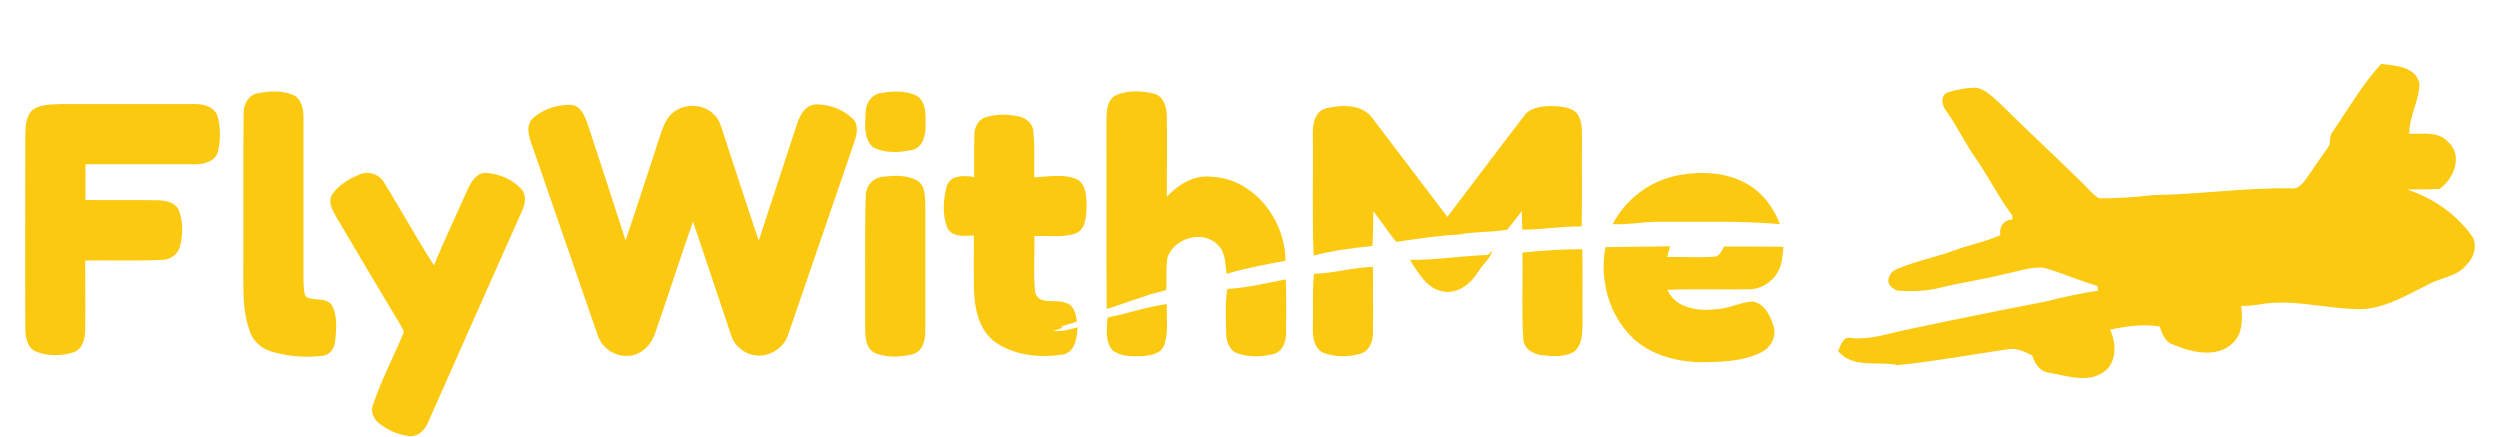
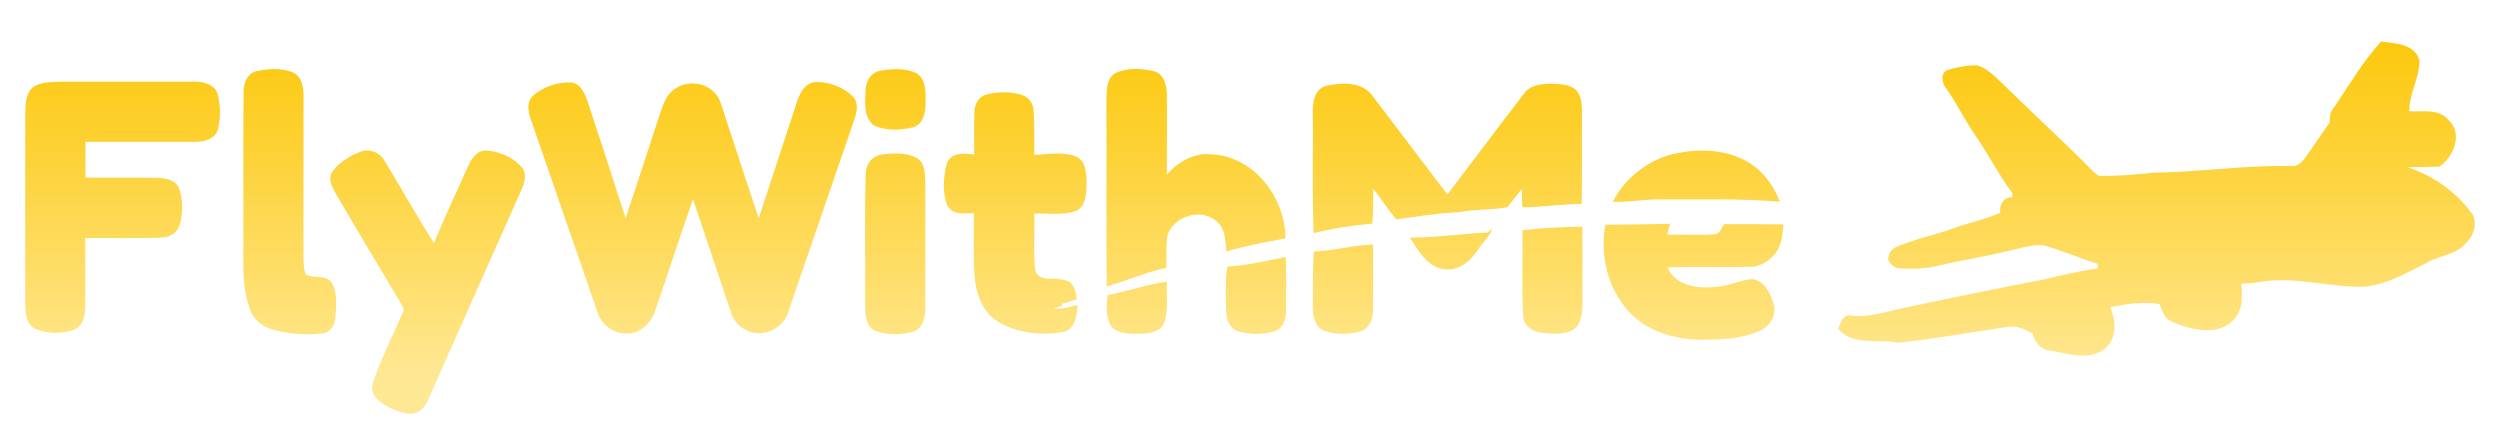
- <svg xmlns="http://www.w3.org/2000/svg" version="1.1" id="Layer_1" x="0px" y="0px" viewBox="124 322 860 150" style="enable-background:new 124 322 860 150;" xml:space="preserve">
+ <svg xmlns="http://www.w3.org/2000/svg" version="1.1" id="Layer_1" x="0px" y="0px" viewBox="180 176 860 150" style="enable-background:new 180 176 860 150;" xml:space="preserve">
  <style type="text/css">
- 	.st0{fill:#FCC911;}
+ 	.st0{fill:url(#SVGID_1_);}
+ 	.st1{fill:url(#SVGID_2_);}
+ 	.st2{fill:url(#SVGID_3_);}
+ 	.st3{fill:url(#SVGID_4_);}
+ 	.st4{fill:url(#SVGID_5_);}
+ 	.st5{fill:url(#SVGID_6_);}
+ 	.st6{fill:url(#SVGID_7_);}
+ 	.st7{fill:url(#SVGID_8_);}
+ 	.st8{fill:url(#SVGID_9_);}
+ 	.st9{fill:url(#SVGID_10_);}
+ 	.st10{fill:url(#SVGID_11_);}
+ 	.st11{fill:url(#SVGID_12_);}
+ 	.st12{fill:url(#SVGID_13_);}
+ 	.st13{fill:url(#SVGID_14_);}
+ 	.st14{fill:url(#SVGID_15_);}
+ 	.st15{fill:url(#SVGID_16_);}
+ 	.st16{fill:url(#SVGID_17_);}
</style>
  <g id="_x23_000000ff">
-     <path class="st0" d="M943.1,344c4.9,0.6,11.7,0.8,13.2,6.6c0,6-3.6,11.3-3.5,17.4c4.5,0.2,10.1-1,13.4,2.9c5.2,4.6,1.9,12.7-3,16.1   c-3.8,0.2-7.5,0.1-11.2,0.2c9.1,2.9,17.2,8.6,22.7,16.5c1.5,3.3,0.2,7.1-2.3,9.5c-3.5,4.3-9.5,4.3-13.9,7.1   c-7.8,3.8-15.7,8.7-24.7,8c-11-0.4-22-3.6-33-1.5c-1.9,0.3-3.9,0.4-5.8,0.5c0.4,4.3,0.6,9.3-2.8,12.6c-5.5,5.5-14.4,3.3-20.7,0.6   c-2.8-0.9-3.7-3.8-4.6-6.2c-5.7-0.9-11.4-0.1-17,1.1c2.1,4.7,2.4,11-2,14.4c-5.6,4.2-12.9,1.4-19.1,0.4c-3.1-0.3-4.9-3.3-5.7-5.9   c-2.5-1.3-5.3-2.6-8.2-2.2c-12.7,1.9-25.4,4.2-38.1,5.5c-6.9-1.5-15.3,1.3-20.5-4.8c0.9-2,1.7-5.3,4.6-4.5   c6.4,0.6,12.5-1.5,18.6-2.8c15.9-3.4,31.8-6.6,47.8-9.7c6.1-1.5,12.2-2.9,18.4-3.8l-0.1-1.6c-6.3-1.8-12.3-4.6-18.6-6.3   c-4.5-0.4-8.8,1.3-13.1,2.1c-7.3,1.9-14.8,2.9-22.2,4.7c-4.9,1.3-9.9,1.4-14.9,1.1c-1.6-0.6-3.8-2.1-3.1-4.2   c0.3-1.6,1.6-2.9,3.2-3.4c6.2-2.6,12.9-3.9,19.2-6.2c5.3-2,10.9-3,16-5.3c-0.4-2.9,1-5.2,4.1-5.4c0-0.3,0.1-1,0.1-1.3   c-4.8-6.3-8.3-13.6-12.9-20.1c-3.6-5.2-6.3-10.9-10-16.1c-1.5-1.8-2-5.4,0.8-6.3c3.2-0.9,6.5-1.6,9.9-1.5c3.4,0.9,5.9,3.6,8.4,5.9   c9.2,9.1,18.8,17.9,28,27c1.8,1.7,3.4,3.8,5.5,5.1c6.3,0.1,12.5-0.4,18.8-1.1c15.8-0.2,31.4-2.6,47.3-2.3c2.8,0.4,4.4-2.2,5.8-4.1   c2.4-3.6,5-7.2,7.5-10.8c0.1-1.6,0-3.4,1.2-4.8C931.9,359.3,936.7,351,943.1,344z" />
-     <path class="st0" d="M213.1,354c3.8-0.7,8-0.9,11.6,0.6c3.1,1.3,3.7,5,3.7,7.9c0,18.6,0,37.3,0,55.9c0.1,1.9,0,4,0.8,5.7   c2.8,1.6,6.8,0,8.9,2.8c2.1,3.7,1.6,8.3,1.2,12.4c-0.2,2.5-1.9,5-4.6,5.1c-5.9,0.7-12,0.2-17.7-1.6c-3.5-1.1-6.3-3.9-7.3-7.5   c-2.1-6.1-2-12.6-2-19c0.1-18.4-0.1-36.7,0.1-55.1C207.7,358.1,209.4,354.4,213.1,354z" />
-     <path class="st0" d="M427.1,354c4-0.7,8.4-0.9,12.2,0.9c3.5,2.3,3.1,7,3.1,10.7c0,3.2-1.1,7.3-4.7,8c-4.3,0.9-9.2,1.2-13.3-0.9   c-3.5-3-2.8-8.2-2.6-12.3C421.9,357.3,423.9,354.4,427.1,354z" />
-     <path class="st0" d="M508,354.7c4-1.7,8.7-1.5,12.9-0.5c3.6,0.9,4.5,5,4.5,8.2c0.1,9.1,0,18.2,0,27.3c3.9-4.2,9.3-7.6,15.2-6.9   c14.7,0.5,25.6,14.9,25.6,28.9c-6.8,1.3-13.6,2.5-20.3,4.5c-0.4-3.4-0.3-7.5-3-10c-5.1-5.2-15-2.4-17.3,4.4   c-0.6,3.7-0.2,7.5-0.4,11.2c-1.9,0.5-3.8,1-5.7,1.5c-1,0.4-2,0.7-3.1,1.1c-2.3,0.7-4.6,1.5-6.8,2.3c-1.6,0.5-3.3,1.1-4.9,1.6   c-0.2-21.6,0-43.2-0.1-64.7C504.7,360.4,504.7,356.3,508,354.7z" />
-     <path class="st0" d="M135.1,359.9c2.7-2.1,6.4-1.9,9.6-2.1c15.3,0,30.7,0,46,0c3.2-0.1,7.3,0.9,8.2,4.4c1,3.8,1,8,0.1,11.9   c-0.9,3.6-5.1,4.5-8.3,4.4c-12.4,0-24.9,0-37.3,0c0,4.1,0,8.2,0,12.3c8.5,0.1,16.9-0.1,25.3,0.1c2.6,0.1,5.8,0.9,6.9,3.6   c1.4,3.9,1.4,8.3,0.3,12.3c-0.7,2.8-3.4,4.6-6.2,4.6c-8.8,0.4-17.6,0.1-26.4,0.2c0,8,0.1,16,0,24c0,2.9-0.9,6.5-4,7.6   c-4.2,1.3-8.9,1.4-13-0.3c-3.2-1.4-3.6-5.3-3.6-8.3c-0.1-21.7,0-43.4,0-65.1C132.8,366.2,132.6,362.3,135.1,359.9z" />
-     <path class="st0" d="M307.6,362.4c3.6-3,8.5-4.6,13.1-4.3c3.3,0.5,4.5,4,5.5,6.7c4.4,13.3,8.7,26.6,13,39.9   c4.2-12.4,8.2-24.8,12.3-37.3c0.8-2.3,1.8-4.7,3.7-6.4c3.8-3.4,10.2-3.5,14,0c2.5,2,3,5.2,4,8c3.9,11.9,7.8,23.9,11.8,35.8   c4.2-12.8,8.4-25.6,12.6-38.4c1.1-3.6,2.7-8.3,7.2-8.5c4.5,0,9.2,1.7,12.5,4.9c2.4,2.4,1.3,5.9,0.4,8.6   c-7.5,21.9-15,43.7-22.5,65.5c-1.5,5.3-7.7,8.7-13,7c-3.2-1-5.9-3.6-6.8-6.9c-4.3-12.9-8.7-25.9-13-38.8   c-4.5,12.8-8.6,25.7-13.1,38.6c-1.4,4-4.9,7.6-9.4,7.6c-4.7,0.3-9.1-3-10.4-7.4c-7.5-21.6-14.9-43.2-22.4-64.8   C305.9,369.1,304.6,364.9,307.6,362.4z" />
-     <path class="st0" d="M580.4,359.2c5.3-1.2,12.5-1.4,15.9,3.7c8.5,11.2,17.1,22.5,25.6,33.7c8.8-11.5,17.4-23.1,26.3-34.6   c2-3,6-3.5,9.3-3.5c3,0.1,6.4,0.1,8.7,2.2c2.1,2.4,2,5.8,2,8.8c-0.1,10.1,0.1,20.3-0.1,30.4c-6.8-0.1-13.6,1.1-20.4,1.1   c-0.1-2.1-0.2-4.3-0.2-6.4c-1.6,2.2-3.3,4.3-5,6.4c-5.5,1-11.2,0.6-16.7,1.7c-7.2,0.3-14.4,1.5-21.5,2.5c-2.8-3.4-5.2-7.1-7.9-10.6   c0,4,0,8-0.3,12c-6.8,0.7-13.6,1.6-20.2,3.3c-0.6-13.8-0.1-27.7-0.3-41.5C575.5,364.9,576.2,360.1,580.4,359.2z" />
-     <path class="st0" d="M463.5,362.2c3.7-1,7.8-1,11.5,0c2.4,0.6,4.4,2.7,4.5,5.2c0.5,5.2,0.2,10.4,0.3,15.6c4.6-0.2,9.5-1.2,14,0.4   c3.7,1.3,3.9,5.8,4,9.1c-0.1,3.5-0.1,8.5-4,9.9c-4.5,1.4-9.3,0.6-14,0.8c0.2,6.4-0.4,12.9,0.3,19.3c1.1,4.6,6.9,2.3,10.2,3.6   c3.1,0.6,3.9,3.9,4.1,6.6c-1.7,0.5-3.4,1-5.1,1.5v0.7c-1,0.3-2,0.6-3,0.9c2.9,0.4,5.6-0.5,8.4-1.2c-0.3,3.7-0.8,8.7-5.3,9.4   c-7.5,1.1-15.7,0.4-22.3-3.8c-5.4-3.4-7.5-10-7.9-16.1c-0.4-7-0.1-14.1-0.2-21.1c-3.1,0.1-7.4,0.8-9.1-2.6   c-1.8-4.4-1.4-9.6-0.3-14.1c1.1-4.2,6.1-4,9.5-3.4c0.1-4.8-0.1-9.6,0.1-14.4C459.1,365.7,460.7,362.8,463.5,362.2z" />
-     <path class="st0" d="M248,381.9c3-1.2,6.7,0.2,8.2,3c5.8,9.4,11.1,19.1,17.1,28.4c3.6-8.9,7.8-17.6,11.7-26.4   c1.2-2.7,3.3-5.8,6.6-5.4c4.3,0.4,8.7,2.2,11.6,5.4c2.2,2.3,1.4,5.7,0.1,8.3c-10.7,24-21.4,48-32,72c-1.1,2.7-3.5,5.2-6.7,4.8   c-3.7-0.5-7.2-2-10.1-4.3c-1.9-1.4-3.1-4-2.2-6.4c2.8-8.3,6.8-16,10.2-24c1-1.3-0.4-2.6-0.9-3.8c-7.4-12.3-14.7-24.6-22-37   c-1.2-2.2-2.9-5-1.4-7.5C240.5,385.5,244.3,383.4,248,381.9z" />
-     <path class="st0" d="M701.3,382.3c8.2-1.5,17.2-1.1,24.4,3.4c5,3,8.5,8,10.6,13.4c-13.8-1.2-27.7-0.7-41.5-0.8   c-5.4-0.1-10.6,1.1-16,0.8C683.2,390.5,691.7,384.1,701.3,382.3z" />
-     <path class="st0" d="M428,382.8c3.8-0.5,7.9-0.6,11.3,1.2c3,1.6,2.9,5.5,3,8.5c0,14.4,0,28.7,0,43.1c0.1,3.2-0.8,7.4-4.5,8.3   c-4.2,1-8.9,1.2-12.9-0.5c-3.2-1.6-3.2-5.7-3.3-8.7c0.1-15.1-0.2-30.1,0.2-45.2C421.8,385.8,424.5,382.9,428,382.8z" />
-     <path class="st0" d="M685.8,438.4c-8.3-7.9-11.7-20.2-9.5-31.4c7.4-0.1,14.8-0.1,22.2-0.3c-0.3,0.9-0.7,2.8-1,3.7   c5.4-0.1,10.7,0.3,16.1-0.1c2,0,2.6-2.1,3.5-3.5c6.8,0,13.6,0,20.4,0.1c-0.3,2.9-0.4,6-1.9,8.6c-1.9,3.5-5.8,6-9.8,6   c-9.4,0.2-18.8-0.2-28.2,0.2c2.6,6.2,10.3,7.4,16.2,6.7c4.5,0,8.6-2.4,13-2.7c4.2,0.6,6.4,5.1,7.4,8.9c1,3.6-1.4,7.3-4.7,8.8   c-6.1,2.9-13.1,3.1-19.7,3.2C701.2,446.6,692.2,444.3,685.8,438.4z" />
-     <path class="st0" d="M609,411.4c9,0.1,17.9-1.4,26.8-1.7l1.6-1.5c-0.8,2.8-3.4,4.8-4.9,7.3c-2.5,4-6.8,7.6-11.8,6.8   C614.8,421.5,611.9,415.8,609,411.4z" />
-     <path class="st0" d="M647.7,408.9c6.8-0.8,13.7-1.1,20.6-1.2c0.2,8.6,0,17.2,0.1,25.8c-0.1,3.3-0.1,7.4-3.1,9.6   c-3.3,1.8-7.2,1.5-10.7,1.1c-3.1-0.3-6.5-2.2-6.6-5.7C647.4,428.7,647.9,418.8,647.7,408.9z" />
-     <path class="st0" d="M576,416.2c6.8-0.2,13.5-2.2,20.3-2.4c0,7.6,0.1,15.2,0,22.8c0,2.9-1.3,6.3-4.4,7.1c-3.9,1.1-8.3,1.2-12.3-0.2   c-3.2-1.1-4-4.9-4-7.9C575.8,429.1,575.4,422.6,576,416.2z" />
-     <path class="st0" d="M546.2,421.4c6.8-0.4,13.5-2,20.1-3.3c0.2,6.2,0.2,12.4,0.1,18.6c0,2.9-1.2,6.4-4.4,7.1   c-3.9,1-8.3,1.1-12.2-0.2c-2.9-0.9-4-4.2-4-7C545.7,431.5,545.4,426.4,546.2,421.4z" />
-     <path class="st0" d="M505,431.2c6.9-1.3,13.5-3.7,20.4-4.6c-0.2,4.6,0.6,9.3-0.8,13.8c-1,3.3-4.9,4-7.9,4.1c-3.4,0.1-7.2,0.2-10-2   C504.1,439.4,504.7,435,505,431.2z" />
+     <linearGradient id="SVGID_1_" gradientUnits="userSpaceOnUse" x1="921.822" y1="193" x2="921.822" y2="305.04">
+       <stop offset="0" style="stop-color:#FCC911" />
+       <stop offset="0.253" style="stop-color:#FDD02E" />
+       <stop offset="0.798" style="stop-color:#FEE177" />
+       <stop offset="1" style="stop-color:#FFE894" />
+     </linearGradient>
+     <path class="st0" d="M999.1,190.3c4.9,0.6,11.7,0.8,13.2,6.6c0,6-3.6,11.3-3.5,17.4c4.5,0.2,10.1-1,13.4,2.9   c5.2,4.6,1.9,12.7-3,16.1c-3.8,0.2-7.5,0.1-11.2,0.2c9.1,2.9,17.2,8.6,22.7,16.5c1.5,3.3,0.2,7.1-2.3,9.5   c-3.5,4.3-9.5,4.3-13.9,7.1c-7.8,3.8-15.7,8.7-24.7,8c-11-0.4-22-3.6-33-1.5c-1.9,0.3-3.9,0.4-5.8,0.5c0.4,4.3,0.6,9.3-2.8,12.6   c-5.5,5.5-14.4,3.3-20.7,0.6c-2.8-0.9-3.7-3.8-4.6-6.2c-5.7-0.9-11.4-0.1-17,1.1c2.1,4.7,2.4,11-2,14.4c-5.6,4.2-12.9,1.4-19.1,0.4   c-3.1-0.3-4.9-3.3-5.7-5.9c-2.5-1.3-5.3-2.6-8.2-2.2c-12.7,1.9-25.4,4.2-38.1,5.5c-6.9-1.5-15.3,1.3-20.5-4.8   c0.9-2,1.7-5.3,4.6-4.5c6.4,0.6,12.5-1.5,18.6-2.8c15.9-3.4,31.8-6.6,47.8-9.7c6.1-1.5,12.2-2.9,18.4-3.8l-0.1-1.6   c-6.3-1.8-12.3-4.6-18.6-6.3c-4.5-0.4-8.8,1.3-13.1,2.1c-7.3,1.9-14.8,2.9-22.2,4.7c-4.9,1.3-9.9,1.4-14.9,1.1   c-1.6-0.6-3.8-2.1-3.1-4.2c0.3-1.6,1.6-2.9,3.2-3.4c6.2-2.6,12.9-3.9,19.2-6.2c5.3-2,10.9-3,16-5.3c-0.4-2.9,1-5.2,4.1-5.4   c0-0.3,0.1-1,0.1-1.3c-4.8-6.3-8.3-13.6-12.9-20.1c-3.6-5.2-6.3-10.9-10-16.1c-1.5-1.8-2-5.4,0.8-6.3c3.2-0.9,6.5-1.6,9.9-1.5   c3.4,0.9,5.9,3.6,8.4,5.9c9.2,9.1,18.8,17.9,28,27c1.8,1.7,3.4,3.8,5.5,5.1c6.3,0.1,12.5-0.4,18.8-1.1c15.8-0.2,31.4-2.6,47.3-2.3   c2.8,0.4,4.4-2.2,5.8-4.1c2.4-3.6,5-7.2,7.5-10.8c0.1-1.6,0-3.4,1.2-4.8C987.9,205.6,992.7,197.3,999.1,190.3z" />
+     <linearGradient id="SVGID_2_" gradientUnits="userSpaceOnUse" x1="279.682" y1="193" x2="279.682" y2="305.04">
+       <stop offset="0" style="stop-color:#FCC911" />
+       <stop offset="0.253" style="stop-color:#FDD02E" />
+       <stop offset="0.798" style="stop-color:#FEE177" />
+       <stop offset="1" style="stop-color:#FFE894" />
+     </linearGradient>
+     <path class="st1" d="M269.1,200.3c3.8-0.7,8-0.9,11.6,0.6c3.1,1.3,3.7,5,3.7,7.9c0,18.6,0,37.3,0,55.9c0.1,1.9,0,4,0.8,5.7   c2.8,1.6,6.8,0,8.9,2.8c2.1,3.7,1.6,8.3,1.2,12.4c-0.2,2.5-1.9,5-4.6,5.1c-5.9,0.7-12,0.2-17.7-1.6c-3.5-1.1-6.3-3.9-7.3-7.5   c-2.1-6.1-2-12.6-2-19c0.1-18.4-0.1-36.7,0.1-55.1C263.7,204.4,265.4,200.7,269.1,200.3z" />
+     <linearGradient id="SVGID_3_" gradientUnits="userSpaceOnUse" x1="488.014" y1="193" x2="488.014" y2="305.04">
+       <stop offset="0" style="stop-color:#FCC911" />
+       <stop offset="0.253" style="stop-color:#FDD02E" />
+       <stop offset="0.798" style="stop-color:#FEE177" />
+       <stop offset="1" style="stop-color:#FFE894" />
+     </linearGradient>
+     <path class="st2" d="M483.1,200.3c4-0.7,8.4-0.9,12.2,0.9c3.5,2.3,3.1,7,3.1,10.7c0,3.2-1.1,7.3-4.7,8c-4.3,0.9-9.2,1.2-13.3-0.9   c-3.5-3-2.8-8.2-2.6-12.3C477.9,203.6,479.9,200.7,483.1,200.3z" />
+     <linearGradient id="SVGID_4_" gradientUnits="userSpaceOnUse" x1="591.403" y1="193" x2="591.403" y2="305.04">
+       <stop offset="0" style="stop-color:#FCC911" />
+       <stop offset="0.253" style="stop-color:#FDD02E" />
+       <stop offset="0.798" style="stop-color:#FEE177" />
+       <stop offset="1" style="stop-color:#FFE894" />
+     </linearGradient>
+     <path class="st3" d="M564,201c4-1.7,8.7-1.5,12.9-0.5c3.6,0.9,4.5,5,4.5,8.2c0.1,9.1,0,18.2,0,27.3c3.9-4.2,9.3-7.6,15.2-6.9   c14.7,0.5,25.6,14.9,25.6,28.9c-6.8,1.3-13.6,2.5-20.3,4.5c-0.4-3.4-0.3-7.5-3-10c-5.1-5.2-15-2.4-17.3,4.4   c-0.6,3.7-0.2,7.5-0.4,11.2c-1.9,0.5-3.8,1-5.7,1.5c-1,0.4-2,0.7-3.1,1.1c-2.3,0.7-4.6,1.5-6.8,2.3c-1.6,0.5-3.3,1.1-4.9,1.6   c-0.2-21.6,0-43.2-0.1-64.7C560.7,206.7,560.7,202.6,564,201z" />
+     <linearGradient id="SVGID_5_" gradientUnits="userSpaceOnUse" x1="222.163" y1="193" x2="222.163" y2="305.04">
+       <stop offset="0" style="stop-color:#FCC911" />
+       <stop offset="0.253" style="stop-color:#FDD02E" />
+       <stop offset="0.798" style="stop-color:#FEE177" />
+       <stop offset="1" style="stop-color:#FFE894" />
+     </linearGradient>
+     <path class="st4" d="M191.1,206.2c2.7-2.1,6.4-1.9,9.6-2.1c15.3,0,30.7,0,46,0c3.2-0.1,7.3,0.9,8.2,4.4c1,3.8,1,8,0.1,11.9   c-0.9,3.6-5.1,4.5-8.3,4.4c-12.4,0-24.9,0-37.3,0c0,4.1,0,8.2,0,12.3c8.5,0.1,16.9-0.1,25.3,0.1c2.6,0.1,5.8,0.9,6.9,3.6   c1.4,3.9,1.4,8.3,0.3,12.3c-0.7,2.8-3.4,4.6-6.2,4.6c-8.8,0.4-17.6,0.1-26.4,0.2c0,8,0.1,16,0,24c0,2.9-0.9,6.5-4,7.6   c-4.2,1.3-8.9,1.4-13-0.3c-3.2-1.4-3.6-5.3-3.6-8.3c-0.1-21.7,0-43.4,0-65.1C188.8,212.5,188.6,208.6,191.1,206.2z" />
+     <linearGradient id="SVGID_6_" gradientUnits="userSpaceOnUse" x1="418.259" y1="193" x2="418.259" y2="305.04">
+       <stop offset="0" style="stop-color:#FCC911" />
+       <stop offset="0.253" style="stop-color:#FDD02E" />
+       <stop offset="0.798" style="stop-color:#FEE177" />
+       <stop offset="1" style="stop-color:#FFE894" />
+     </linearGradient>
+     <path class="st5" d="M363.6,208.7c3.6-3,8.5-4.6,13.1-4.3c3.3,0.5,4.5,4,5.5,6.7c4.4,13.3,8.7,26.6,13,39.9   c4.2-12.4,8.2-24.8,12.3-37.3c0.8-2.3,1.8-4.7,3.7-6.4c3.8-3.4,10.2-3.5,14,0c2.5,2,3,5.2,4,8c3.9,11.9,7.8,23.9,11.8,35.8   c4.2-12.8,8.4-25.6,12.6-38.4c1.1-3.6,2.7-8.3,7.2-8.5c4.5,0,9.2,1.7,12.5,4.9c2.4,2.4,1.3,5.9,0.4,8.6   c-7.5,21.9-15,43.7-22.5,65.5c-1.5,5.3-7.7,8.7-13,7c-3.2-1-5.9-3.6-6.8-6.9c-4.3-12.9-8.7-25.9-13-38.8   c-4.5,12.8-8.6,25.7-13.1,38.6c-1.4,4-4.9,7.6-9.4,7.6c-4.7,0.3-9.1-3-10.4-7.4c-7.5-21.6-14.9-43.2-22.4-64.8   C361.9,215.4,360.6,211.2,363.6,208.7z" />
+     <linearGradient id="SVGID_7_" gradientUnits="userSpaceOnUse" x1="677.899" y1="193" x2="677.899" y2="305.04">
+       <stop offset="0" style="stop-color:#FCC911" />
+       <stop offset="0.253" style="stop-color:#FDD02E" />
+       <stop offset="0.798" style="stop-color:#FEE177" />
+       <stop offset="1" style="stop-color:#FFE894" />
+     </linearGradient>
+     <path class="st6" d="M636.4,205.5c5.3-1.2,12.5-1.4,15.9,3.7c8.5,11.2,17.1,22.5,25.6,33.7c8.8-11.5,17.4-23.1,26.3-34.6   c2-3,6-3.5,9.3-3.5c3,0.1,6.4,0.1,8.7,2.2c2.1,2.4,2,5.8,2,8.8c-0.1,10.1,0.1,20.3-0.1,30.4c-6.8-0.1-13.6,1.1-20.4,1.1   c-0.1-2.1-0.2-4.3-0.2-6.4c-1.6,2.2-3.3,4.3-5,6.4c-5.5,1-11.2,0.6-16.7,1.7c-7.2,0.3-14.4,1.5-21.5,2.5c-2.8-3.4-5.2-7.1-7.9-10.6   c0,4,0,8-0.3,12c-6.8,0.7-13.6,1.6-20.2,3.3c-0.6-13.8-0.1-27.7-0.3-41.5C631.5,211.2,632.2,206.4,636.4,205.5z" />
+     <linearGradient id="SVGID_8_" gradientUnits="userSpaceOnUse" x1="529.235" y1="193" x2="529.235" y2="305.04">
+       <stop offset="0" style="stop-color:#FCC911" />
+       <stop offset="0.253" style="stop-color:#FDD02E" />
+       <stop offset="0.798" style="stop-color:#FEE177" />
+       <stop offset="1" style="stop-color:#FFE894" />
+     </linearGradient>
+     <path class="st7" d="M519.5,208.5c3.7-1,7.8-1,11.5,0c2.4,0.6,4.4,2.7,4.5,5.2c0.5,5.2,0.2,10.4,0.3,15.6c4.6-0.2,9.5-1.2,14,0.4   c3.7,1.3,3.9,5.8,4,9.1c-0.1,3.5-0.1,8.5-4,9.9c-4.5,1.4-9.3,0.6-14,0.8c0.2,6.4-0.4,12.9,0.3,19.3c1.1,4.6,6.9,2.3,10.2,3.6   c3.1,0.6,3.9,3.9,4.1,6.6c-1.7,0.5-3.4,1-5.1,1.5v0.7c-1,0.3-2,0.6-3,0.9c2.9,0.4,5.6-0.5,8.4-1.2c-0.3,3.7-0.8,8.7-5.3,9.4   c-7.5,1.1-15.7,0.4-22.3-3.8c-5.4-3.4-7.5-10-7.9-16.1c-0.4-7-0.1-14.1-0.2-21.1c-3.1,0.1-7.4,0.8-9.1-2.6   c-1.8-4.4-1.4-9.6-0.3-14.1c1.1-4.2,6.1-4,9.5-3.4c0.1-4.8-0.1-9.6,0.1-14.4C515.1,212,516.7,209.1,519.5,208.5z" />
+     <linearGradient id="SVGID_9_" gradientUnits="userSpaceOnUse" x1="327.097" y1="193" x2="327.097" y2="305.04">
+       <stop offset="0" style="stop-color:#FCC911" />
+       <stop offset="0.253" style="stop-color:#FDD02E" />
+       <stop offset="0.798" style="stop-color:#FEE177" />
+       <stop offset="1" style="stop-color:#FFE894" />
+     </linearGradient>
+     <path class="st8" d="M304,228.2c3-1.2,6.7,0.2,8.2,3c5.8,9.4,11.1,19.1,17.1,28.4c3.6-8.9,7.8-17.6,11.7-26.4   c1.2-2.7,3.3-5.8,6.6-5.4c4.3,0.4,8.7,2.2,11.6,5.4c2.2,2.3,1.4,5.7,0.1,8.3c-10.7,24-21.4,48-32,72c-1.1,2.7-3.5,5.2-6.7,4.8   c-3.7-0.5-7.2-2-10.1-4.3c-1.9-1.4-3.1-4-2.2-6.4c2.8-8.3,6.8-16,10.2-24c1-1.3-0.4-2.6-0.9-3.8c-7.4-12.3-14.7-24.6-22-37   c-1.2-2.2-2.9-5-1.4-7.5C296.5,231.8,300.3,229.7,304,228.2z" />
+     <linearGradient id="SVGID_10_" gradientUnits="userSpaceOnUse" x1="763.553" y1="193" x2="763.553" y2="305.04">
+       <stop offset="0" style="stop-color:#FCC911" />
+       <stop offset="0.253" style="stop-color:#FDD02E" />
+       <stop offset="0.798" style="stop-color:#FEE177" />
+       <stop offset="1" style="stop-color:#FFE894" />
+     </linearGradient>
+     <path class="st9" d="M757.3,228.6c8.2-1.5,17.2-1.1,24.4,3.4c5,3,8.5,8,10.6,13.4c-13.8-1.2-27.7-0.7-41.5-0.8   c-5.4-0.1-10.6,1.1-16,0.8C739.2,236.8,747.7,230.4,757.3,228.6z" />
+     <linearGradient id="SVGID_11_" gradientUnits="userSpaceOnUse" x1="487.95" y1="193" x2="487.95" y2="305.04">
+       <stop offset="0" style="stop-color:#FCC911" />
+       <stop offset="0.253" style="stop-color:#FDD02E" />
+       <stop offset="0.798" style="stop-color:#FEE177" />
+       <stop offset="1" style="stop-color:#FFE894" />
+     </linearGradient>
+     <path class="st10" d="M484,229.1c3.8-0.5,7.9-0.6,11.3,1.2c3,1.6,2.9,5.5,3,8.5c0,14.4,0,28.7,0,43.1c0.1,3.2-0.8,7.4-4.5,8.3   c-4.2,1-8.9,1.2-12.9-0.5c-3.2-1.6-3.2-5.7-3.3-8.7c0.1-15.1-0.2-30.1,0.2-45.2C477.8,232.1,480.5,229.2,484,229.1z" />
+     <linearGradient id="SVGID_12_" gradientUnits="userSpaceOnUse" x1="762.577" y1="193" x2="762.577" y2="305.04">
+       <stop offset="0" style="stop-color:#FCC911" />
+       <stop offset="0.253" style="stop-color:#FDD02E" />
+       <stop offset="0.798" style="stop-color:#FEE177" />
+       <stop offset="1" style="stop-color:#FFE894" />
+     </linearGradient>
+     <path class="st11" d="M741.8,284.7c-8.3-7.9-11.7-20.2-9.5-31.4c7.4-0.1,14.8-0.1,22.2-0.3c-0.3,0.9-0.7,2.8-1,3.7   c5.4-0.1,10.7,0.3,16.1-0.1c2,0,2.6-2.1,3.5-3.5c6.8,0,13.6,0,20.4,0.1c-0.3,2.9-0.4,6-1.9,8.6c-1.9,3.5-5.8,6-9.8,6   c-9.4,0.2-18.8-0.2-28.2,0.2c2.6,6.2,10.3,7.4,16.2,6.7c4.5,0,8.6-2.4,13-2.7c4.2,0.6,6.4,5.1,7.4,8.9c1,3.6-1.4,7.3-4.7,8.8   c-6.1,2.9-13.1,3.1-19.7,3.2C757.2,292.9,748.2,290.6,741.8,284.7z" />
+     <linearGradient id="SVGID_13_" gradientUnits="userSpaceOnUse" x1="679.203" y1="193" x2="679.203" y2="305.04">
+       <stop offset="0" style="stop-color:#FCC911" />
+       <stop offset="0.253" style="stop-color:#FDD02E" />
+       <stop offset="0.798" style="stop-color:#FEE177" />
+       <stop offset="1" style="stop-color:#FFE894" />
+     </linearGradient>
+     <path class="st12" d="M665,257.7c9,0.1,17.9-1.4,26.8-1.7l1.6-1.5c-0.8,2.8-3.4,4.8-4.9,7.3c-2.5,4-6.8,7.6-11.8,6.8   C670.8,267.8,667.9,262.1,665,257.7z" />
+     <linearGradient id="SVGID_14_" gradientUnits="userSpaceOnUse" x1="714.05" y1="193" x2="714.05" y2="305.04">
+       <stop offset="0" style="stop-color:#FCC911" />
+       <stop offset="0.253" style="stop-color:#FDD02E" />
+       <stop offset="0.798" style="stop-color:#FEE177" />
+       <stop offset="1" style="stop-color:#FFE894" />
+     </linearGradient>
+     <path class="st13" d="M703.7,255.2c6.8-0.8,13.7-1.1,20.6-1.2c0.2,8.6,0,17.2,0.1,25.8c-0.1,3.3-0.1,7.4-3.1,9.6   c-3.3,1.8-7.2,1.5-10.7,1.1c-3.1-0.3-6.5-2.2-6.6-5.7C703.4,275,703.9,265.1,703.7,255.2z" />
+     <linearGradient id="SVGID_15_" gradientUnits="userSpaceOnUse" x1="641.976" y1="193" x2="641.976" y2="305.04">
+       <stop offset="0" style="stop-color:#FCC911" />
+       <stop offset="0.253" style="stop-color:#FDD02E" />
+       <stop offset="0.798" style="stop-color:#FEE177" />
+       <stop offset="1" style="stop-color:#FFE894" />
+     </linearGradient>
+     <path class="st14" d="M632,262.5c6.8-0.2,13.5-2.2,20.3-2.4c0,7.6,0.1,15.2,0,22.8c0,2.9-1.3,6.3-4.4,7.1   c-3.9,1.1-8.3,1.2-12.3-0.2c-3.2-1.1-4-4.9-4-7.9C631.8,275.4,631.4,268.9,632,262.5z" />
+     <linearGradient id="SVGID_16_" gradientUnits="userSpaceOnUse" x1="612.067" y1="193" x2="612.067" y2="305.04">
+       <stop offset="0" style="stop-color:#FCC911" />
+       <stop offset="0.253" style="stop-color:#FDD02E" />
+       <stop offset="0.798" style="stop-color:#FEE177" />
+       <stop offset="1" style="stop-color:#FFE894" />
+     </linearGradient>
+     <path class="st15" d="M602.2,267.7c6.8-0.4,13.5-2,20.1-3.3c0.2,6.2,0.2,12.4,0.1,18.6c0,2.9-1.2,6.4-4.4,7.1   c-3.9,1-8.3,1.1-12.2-0.2c-2.9-0.9-4-4.2-4-7C601.7,277.8,601.4,272.7,602.2,267.7z" />
+     <linearGradient id="SVGID_17_" gradientUnits="userSpaceOnUse" x1="571.088" y1="193" x2="571.088" y2="305.04">
+       <stop offset="0" style="stop-color:#FCC911" />
+       <stop offset="0.253" style="stop-color:#FDD02E" />
+       <stop offset="0.798" style="stop-color:#FEE177" />
+       <stop offset="1" style="stop-color:#FFE894" />
+     </linearGradient>
+     <path class="st16" d="M561,277.5c6.9-1.3,13.5-3.7,20.4-4.6c-0.2,4.6,0.6,9.3-0.8,13.8c-1,3.3-4.9,4-7.9,4.1c-3.4,0.1-7.2,0.2-10-2   C560.1,285.7,560.7,281.3,561,277.5z" />
  </g>
</svg>
